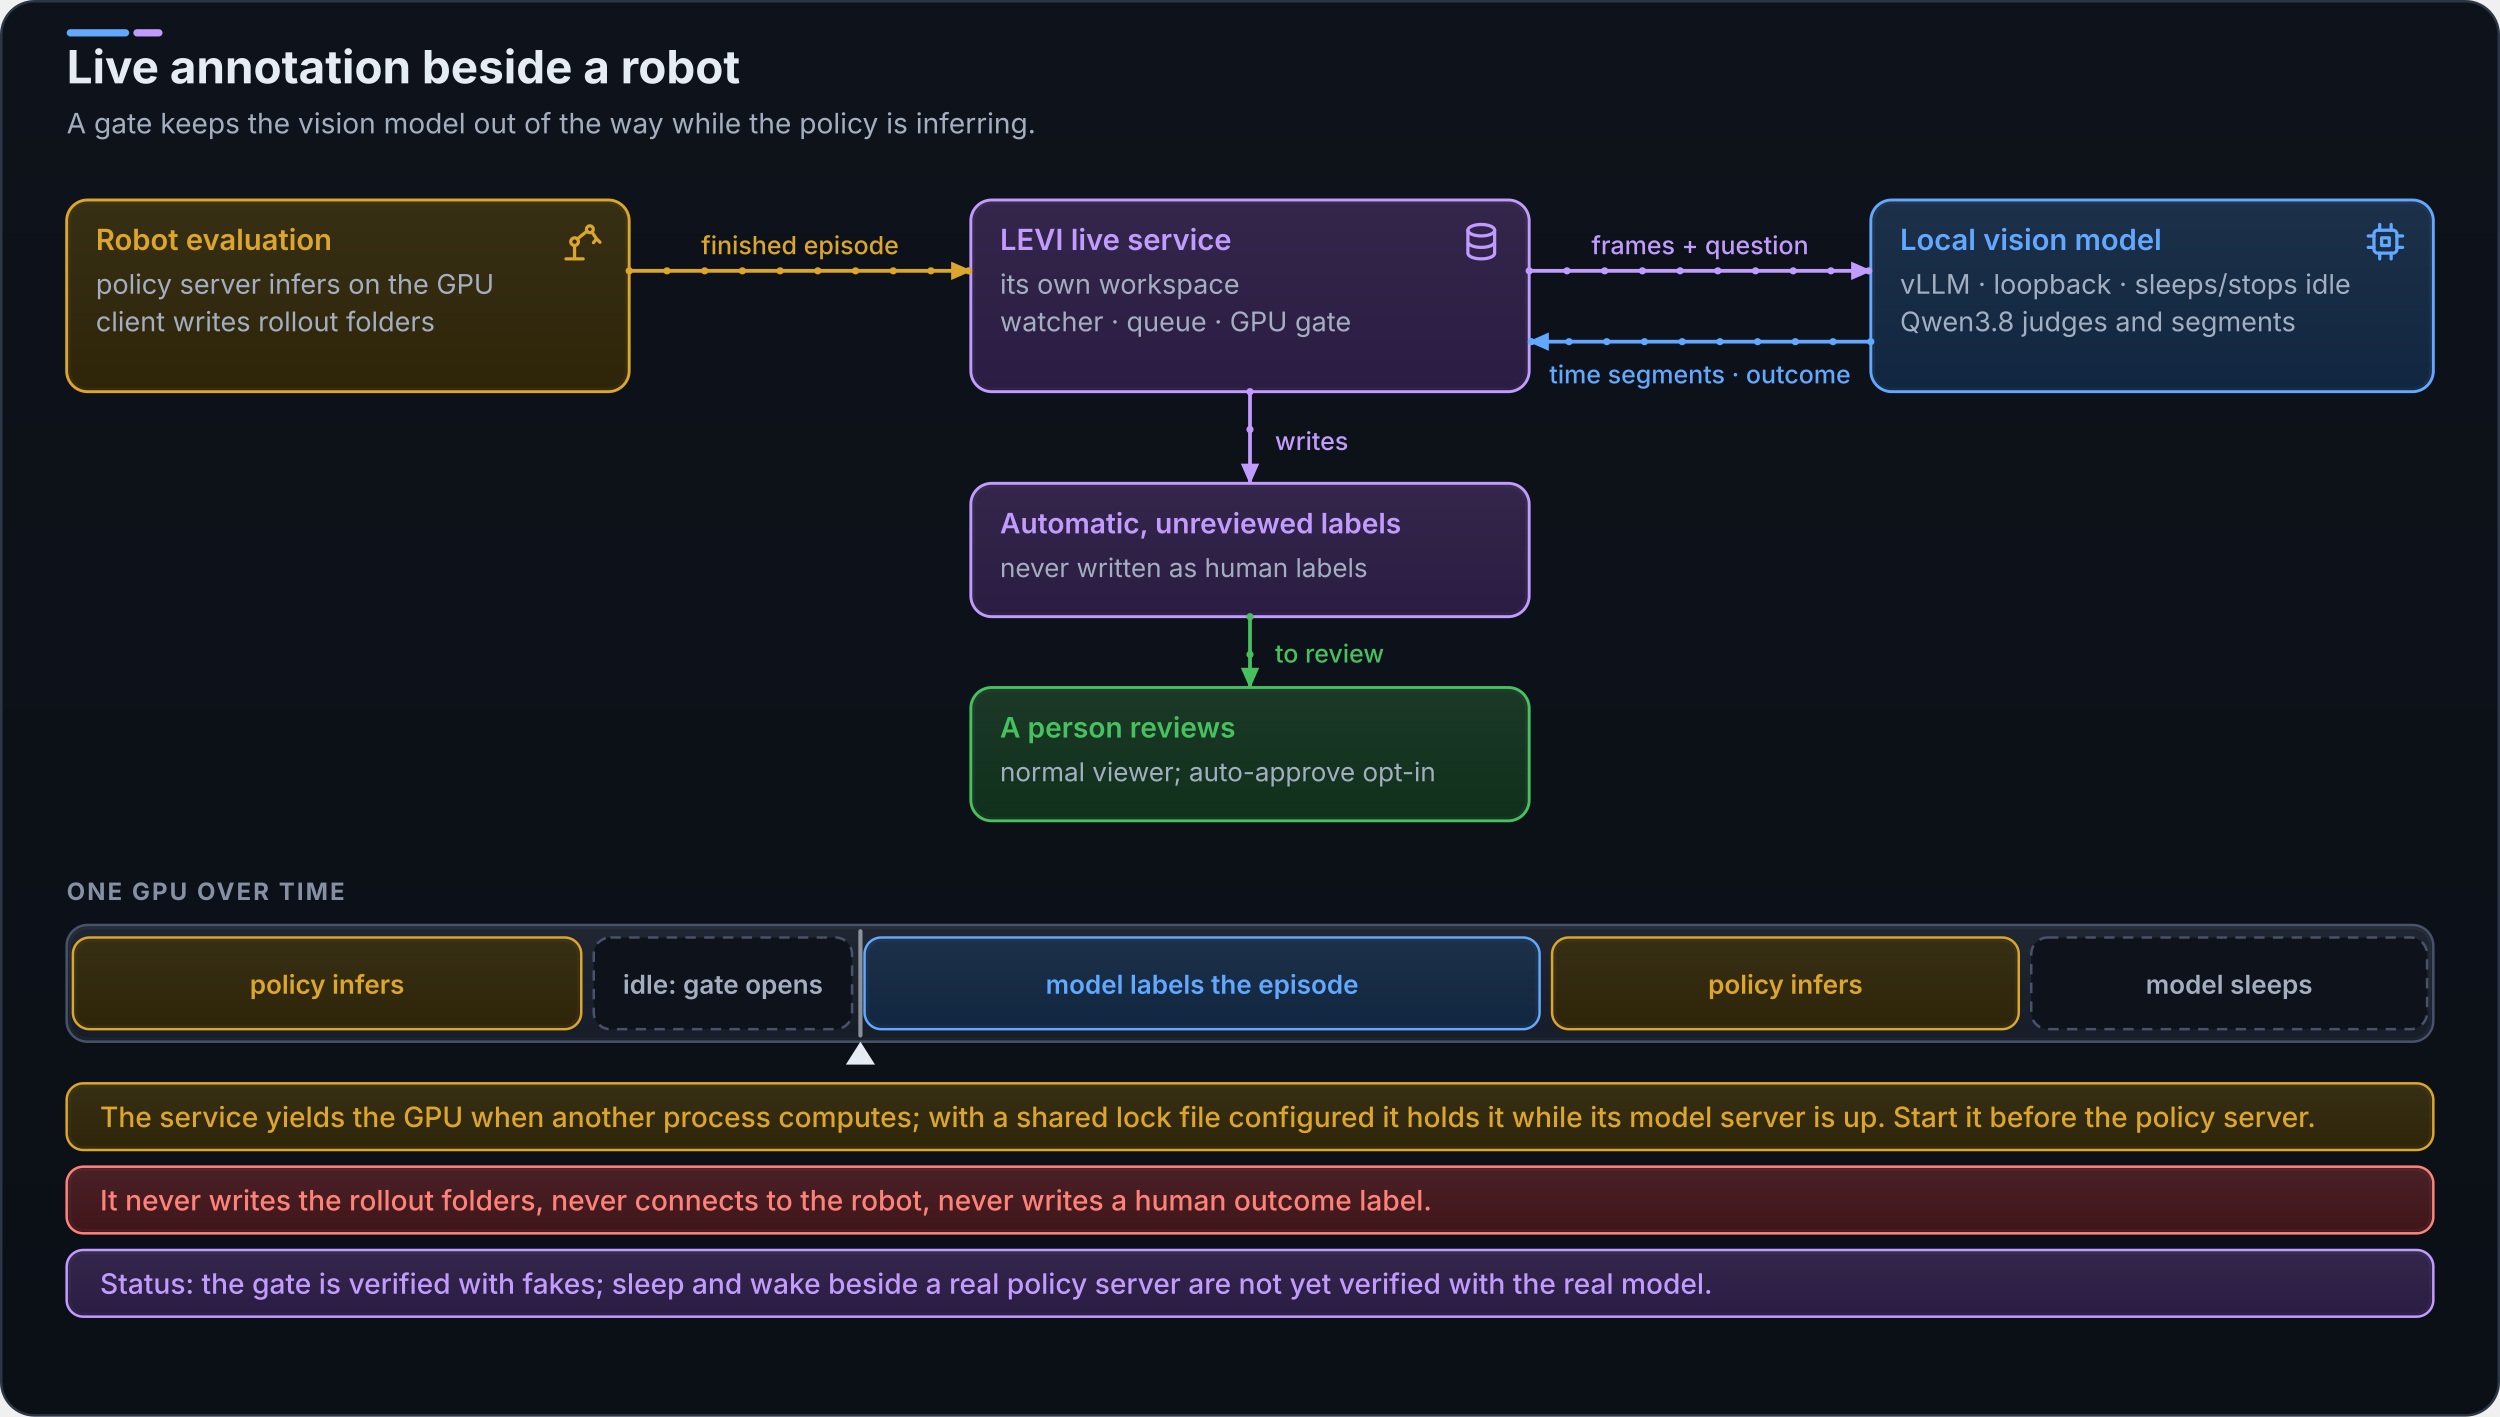
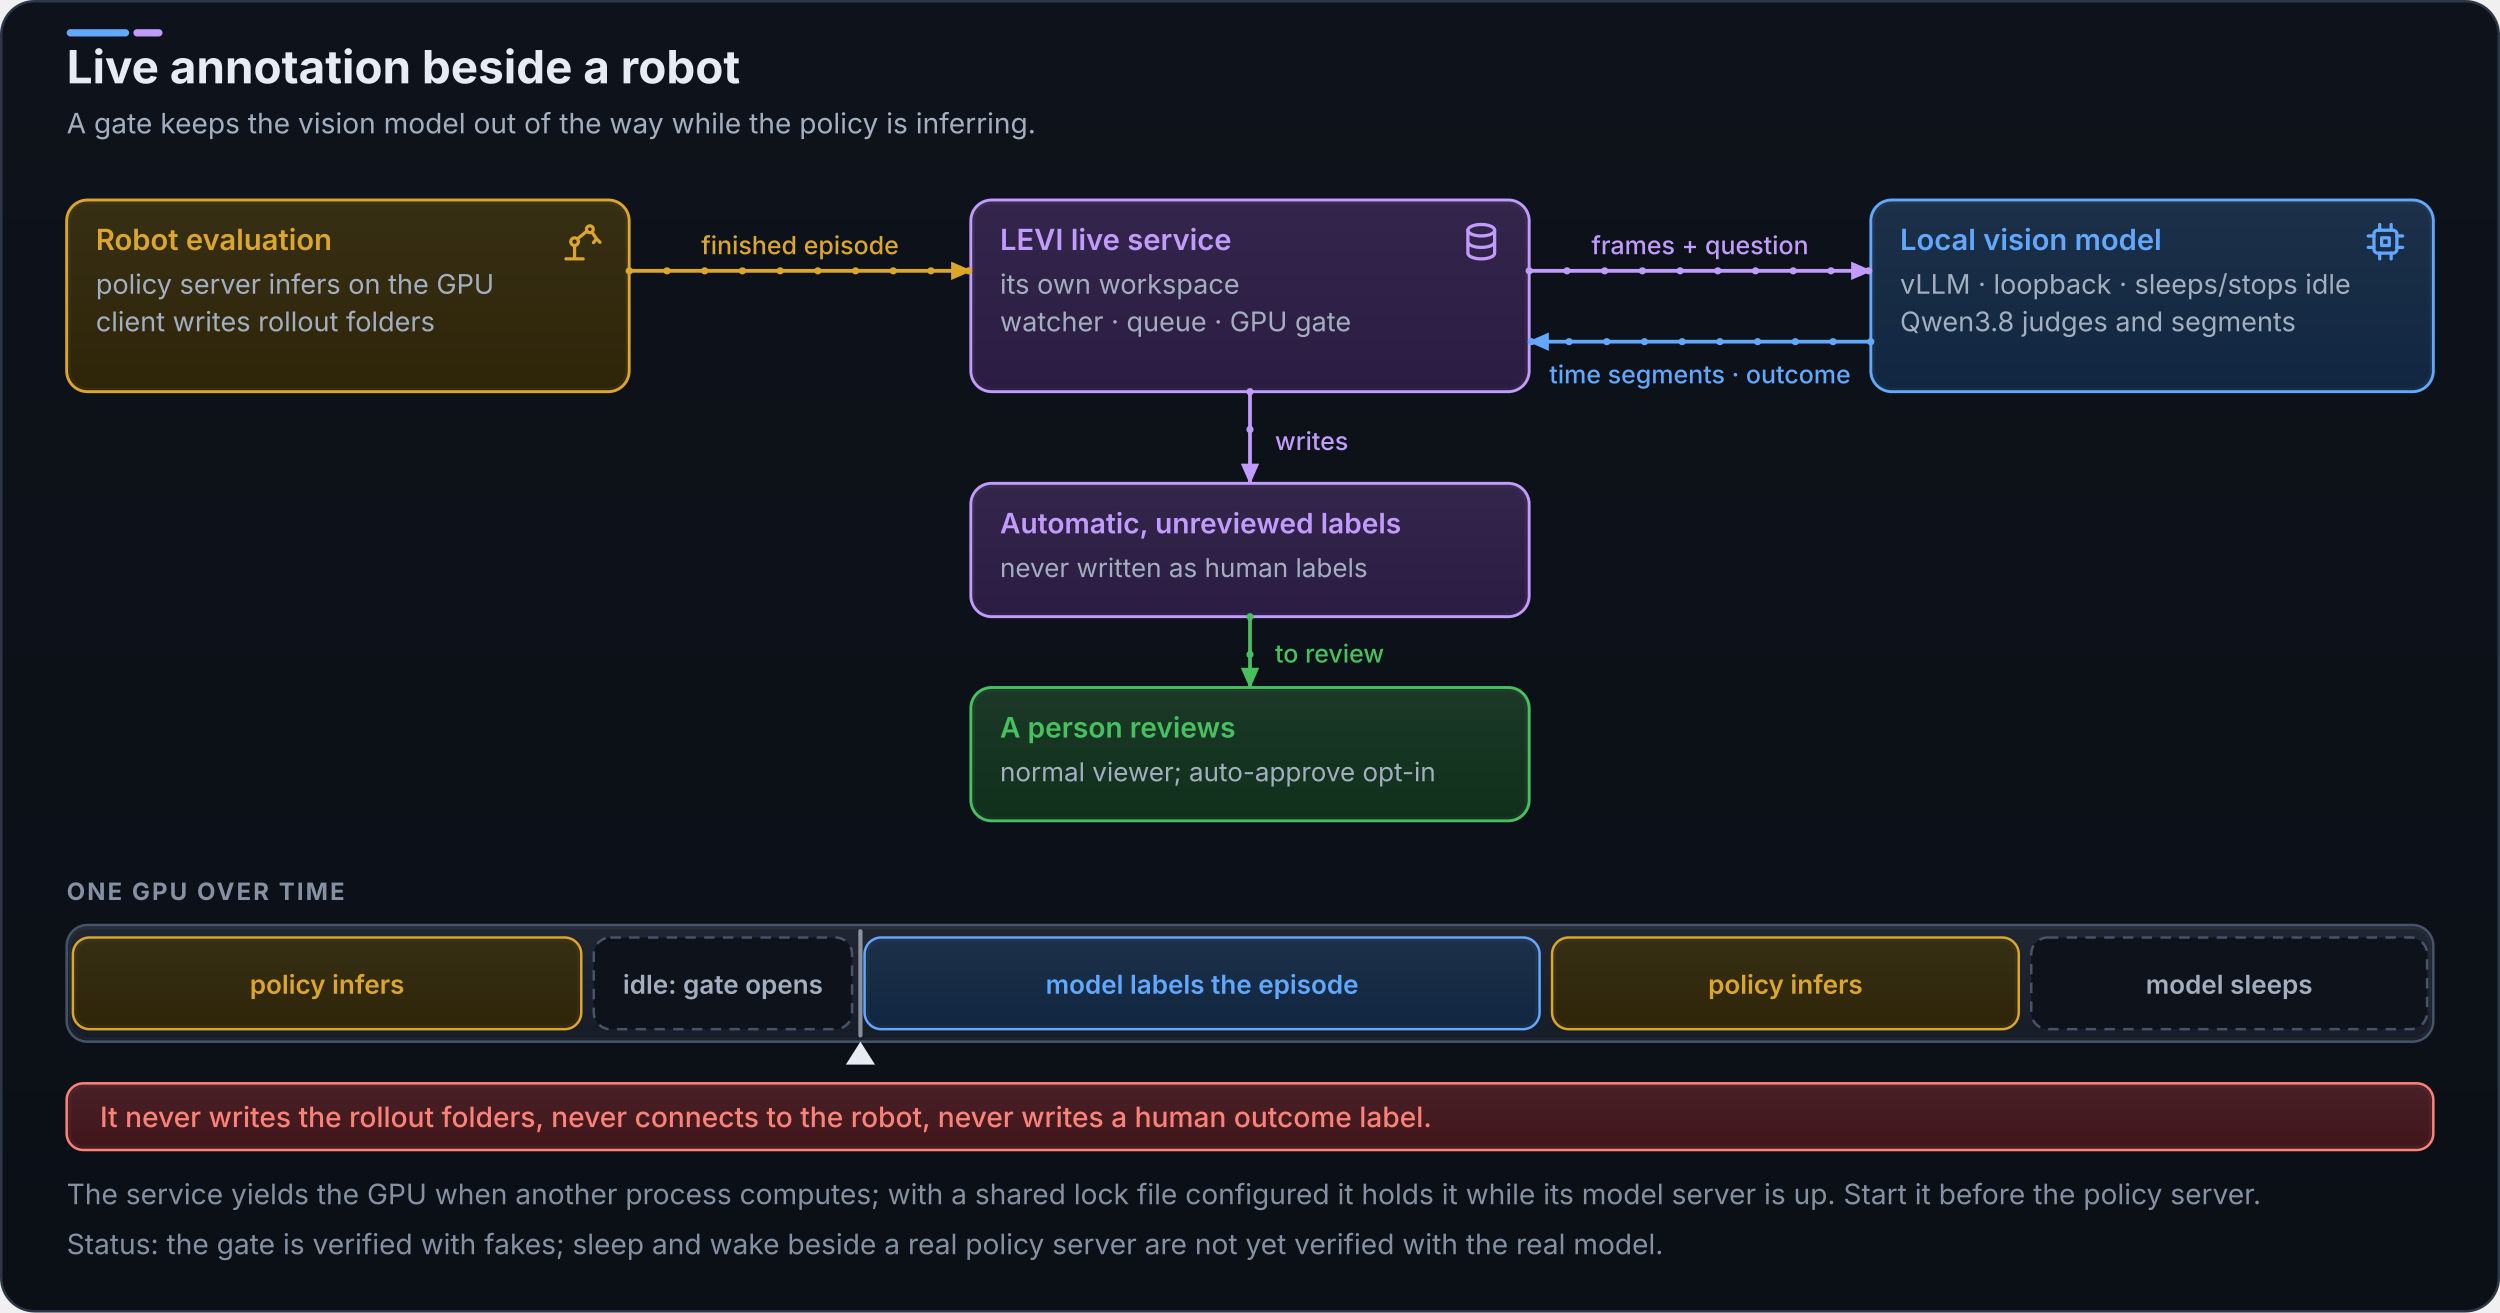
- <svg xmlns="http://www.w3.org/2000/svg" viewBox="0 0 1200 680" width="1200" height="680" role="img" aria-labelledby="t d">
+ <svg xmlns="http://www.w3.org/2000/svg" viewBox="0 0 1200 630" width="1200" height="630" role="img" aria-labelledby="t d">
  <defs>
    <style>@keyframes flow{to{stroke-dashoffset:-18}}.flow{animation:flow 3s linear infinite}@keyframes now{from{transform:translateX(0)}to{transform:translateX(1120px)}}.now{animation:now 12s linear infinite;animation-delay:-3.996s}@media (prefers-reduced-motion: reduce) { * { animation: none !important; } }</style>
    <marker id="a_gate" viewBox="0 0 10 10" refX="8.5" refY="5" markerWidth="7" markerHeight="7" orient="auto">
      <path d="M1 1.5 L9 5 L1 8.5 Z" fill="#dca62c" />
    </marker>
    <marker id="a_model" viewBox="0 0 10 10" refX="8.5" refY="5" markerWidth="7" markerHeight="7" orient="auto">
      <path d="M1 1.5 L9 5 L1 8.5 Z" fill="#62a8ff" />
    </marker>
    <marker id="a_person" viewBox="0 0 10 10" refX="8.5" refY="5" markerWidth="7" markerHeight="7" orient="auto">
      <path d="M1 1.5 L9 5 L1 8.5 Z" fill="#47c15f" />
    </marker>
    <marker id="a_system" viewBox="0 0 10 10" refX="8.5" refY="5" markerWidth="7" markerHeight="7" orient="auto">
      <path d="M1 1.5 L9 5 L1 8.5 Z" fill="#c29bff" />
    </marker>
    <linearGradient id="g_box" x1="0" y1="0" x2="0" y2="1">
      <stop offset="0" stop-color="#202732" />
      <stop offset="1" stop-color="#161d28" />
    </linearGradient>
    <linearGradient id="g_danger" x1="0" y1="0" x2="0" y2="1">
      <stop offset="0" stop-color="#492025" />
      <stop offset="1" stop-color="#40161b" />
    </linearGradient>
    <linearGradient id="g_gate" x1="0" y1="0" x2="0" y2="1">
      <stop offset="0" stop-color="#372f14" />
      <stop offset="1" stop-color="#2e2509" />
    </linearGradient>
    <linearGradient id="g_model" x1="0" y1="0" x2="0" y2="1">
      <stop offset="0" stop-color="#1c3049" />
      <stop offset="1" stop-color="#112640" />
    </linearGradient>
    <linearGradient id="g_person" x1="0" y1="0" x2="0" y2="1">
      <stop offset="0" stop-color="#1b3926" />
      <stop offset="1" stop-color="#10301c" />
    </linearGradient>
    <linearGradient id="g_system" x1="0" y1="0" x2="0" y2="1">
      <stop offset="0" stop-color="#34264b" />
      <stop offset="1" stop-color="#2a1c42" />
    </linearGradient>
    <linearGradient id="g_panel" x1="0" y1="0" x2="0" y2="1">
      <stop offset="0" stop-color="#0e131b" />
      <stop offset="1" stop-color="#0b0f16" />
    </linearGradient>
  </defs>
-   <rect x="0.6" y="0.6" width="1198.8" height="678.8" rx="16" fill="url(#g_panel)" stroke="#2c3644" stroke-width="1.2" />
+   <rect x="0.6" y="0.6" width="1198.8" height="628.8" rx="16" fill="url(#g_panel)" stroke="#2c3644" stroke-width="1.2" />
  <rect x="32" y="14" width="30" height="3.5" rx="1.75" fill="#62a8ff" />
  <rect x="64" y="14" width="14" height="3.5" rx="1.75" fill="#c29bff" />
  <text x="32" y="40" font-family="Inter, -apple-system, 'Segoe UI', Roboto, 'Noto Sans', Helvetica, Arial, sans-serif" font-size="22" font-weight="700" text-anchor="start" fill="#e6ecf4">Live annotation beside a robot</text>
  <text x="32" y="64" font-family="Inter, -apple-system, 'Segoe UI', Roboto, 'Noto Sans', Helvetica, Arial, sans-serif" font-size="13.5" font-weight="400" text-anchor="start" fill="#a3afc0">A gate keeps the vision model out of the way while the policy is inferring.</text>
  <rect x="32" y="96" width="270" height="92" rx="10" fill="url(#g_gate)" stroke="#dca62c" stroke-width="1.4" />
  <rect x="33.5" y="97.5" width="267" height="89" rx="8.5" fill="none" stroke="#ffffff" stroke-opacity="0.035" stroke-width="1" />
  <text x="46" y="120" font-family="Inter, -apple-system, 'Segoe UI', Roboto, 'Noto Sans', Helvetica, Arial, sans-serif" font-size="14" font-weight="600" text-anchor="start" fill="#dca62c">Robot evaluation</text>
  <text x="46" y="141" font-family="Inter, -apple-system, 'Segoe UI', Roboto, 'Noto Sans', Helvetica, Arial, sans-serif" font-size="13" font-weight="400" text-anchor="start" fill="#a3afc0">policy server infers on the GPU</text>
  <text x="46" y="159" font-family="Inter, -apple-system, 'Segoe UI', Roboto, 'Noto Sans', Helvetica, Arial, sans-serif" font-size="13" font-weight="400" text-anchor="start" fill="#a3afc0">client writes rollout folders</text>
  <g transform="translate(268 105) scale(0.917)" fill="none" stroke="#dca62c" stroke-width="1.7" stroke-linecap="round" stroke-linejoin="round">
    <path d="M4 21h9 M8.5 21v-7" />
    <circle cx="8.5" cy="12" r="2" />
    <path d="M10 10.5 15 6.5" />
    <circle cx="16.5" cy="5.5" r="1.8" />
    <path d="M17.6 7 20 10.5 M20 10.5l-1.6 2 M20 10.5l1.8 1.8" />
  </g>
  <rect x="466" y="96" width="268" height="92" rx="10" fill="url(#g_system)" stroke="#c29bff" stroke-width="1.4" />
  <rect x="467.5" y="97.5" width="265" height="89" rx="8.5" fill="none" stroke="#ffffff" stroke-opacity="0.035" stroke-width="1" />
  <text x="480" y="120" font-family="Inter, -apple-system, 'Segoe UI', Roboto, 'Noto Sans', Helvetica, Arial, sans-serif" font-size="14" font-weight="600" text-anchor="start" fill="#c29bff">LEVI live service</text>
  <text x="480" y="141" font-family="Inter, -apple-system, 'Segoe UI', Roboto, 'Noto Sans', Helvetica, Arial, sans-serif" font-size="13" font-weight="400" text-anchor="start" fill="#a3afc0">its own workspace</text>
  <text x="480" y="159" font-family="Inter, -apple-system, 'Segoe UI', Roboto, 'Noto Sans', Helvetica, Arial, sans-serif" font-size="13" font-weight="400" text-anchor="start" fill="#a3afc0">watcher · queue · GPU gate</text>
  <g transform="translate(700 105) scale(0.917)" fill="none" stroke="#c29bff" stroke-width="1.7" stroke-linecap="round" stroke-linejoin="round">
    <ellipse cx="12" cy="6" rx="7" ry="3" />
    <path d="M5 6v12c0 1.7 3.1 3 7 3s7-1.3 7-3V6 M5 12c0 1.7 3.1 3 7 3s7-1.3 7-3" />
  </g>
  <rect x="898" y="96" width="270" height="92" rx="10" fill="url(#g_model)" stroke="#62a8ff" stroke-width="1.4" />
  <rect x="899.5" y="97.5" width="267" height="89" rx="8.5" fill="none" stroke="#ffffff" stroke-opacity="0.035" stroke-width="1" />
  <text x="912" y="120" font-family="Inter, -apple-system, 'Segoe UI', Roboto, 'Noto Sans', Helvetica, Arial, sans-serif" font-size="14" font-weight="600" text-anchor="start" fill="#62a8ff">Local vision model</text>
  <text x="912" y="141" font-family="Inter, -apple-system, 'Segoe UI', Roboto, 'Noto Sans', Helvetica, Arial, sans-serif" font-size="13" font-weight="400" text-anchor="start" fill="#a3afc0">vLLM · loopback · sleeps/stops idle</text>
  <text x="912" y="159" font-family="Inter, -apple-system, 'Segoe UI', Roboto, 'Noto Sans', Helvetica, Arial, sans-serif" font-size="13" font-weight="400" text-anchor="start" fill="#a3afc0">Qwen3.8 judges and segments</text>
  <g transform="translate(1134 105) scale(0.917)" fill="none" stroke="#62a8ff" stroke-width="1.7" stroke-linecap="round" stroke-linejoin="round">
    <rect x="6" y="6" width="12" height="12" rx="2" />
    <rect x="10" y="10" width="4" height="4" />
    <path d="M9 3v3 M15 3v3 M9 18v3 M15 18v3 M3 9h3 M3 15h3 M18 9h3 M18 15h3" />
  </g>
  <path d="M302 130 L466 130" fill="none" stroke="#dca62c" stroke-width="1.8" stroke-linejoin="round" marker-end="url(#a_gate)" />
  <path class="flow" d="M302 130 L466 130" fill="none" stroke="#dca62c" stroke-width="3.4" stroke-linecap="round" stroke-linejoin="round" stroke-dasharray="0.1 18" />
  <text x="384" y="122" font-family="Inter, -apple-system, 'Segoe UI', Roboto, 'Noto Sans', Helvetica, Arial, sans-serif" font-size="12" font-weight="500" text-anchor="middle" fill="#dca62c">finished episode</text>
  <path d="M734 130 L898 130" fill="none" stroke="#c29bff" stroke-width="1.8" stroke-linejoin="round" marker-end="url(#a_system)" />
  <path class="flow" d="M734 130 L898 130" fill="none" stroke="#c29bff" stroke-width="3.4" stroke-linecap="round" stroke-linejoin="round" stroke-dasharray="0.1 18" />
  <text x="816" y="122" font-family="Inter, -apple-system, 'Segoe UI', Roboto, 'Noto Sans', Helvetica, Arial, sans-serif" font-size="12" font-weight="500" text-anchor="middle" fill="#c29bff">frames + question</text>
  <path d="M898 164 L734 164" fill="none" stroke="#62a8ff" stroke-width="1.8" stroke-linejoin="round" marker-end="url(#a_model)" />
  <path class="flow" d="M898 164 L734 164" fill="none" stroke="#62a8ff" stroke-width="3.4" stroke-linecap="round" stroke-linejoin="round" stroke-dasharray="0.1 18" />
  <text x="816" y="184" font-family="Inter, -apple-system, 'Segoe UI', Roboto, 'Noto Sans', Helvetica, Arial, sans-serif" font-size="12" font-weight="500" text-anchor="middle" fill="#62a8ff">time segments · outcome</text>
  <rect x="466" y="232" width="268" height="64" rx="10" fill="url(#g_system)" stroke="#c29bff" stroke-width="1.4" />
  <rect x="467.5" y="233.5" width="265" height="61" rx="8.5" fill="none" stroke="#ffffff" stroke-opacity="0.035" stroke-width="1" />
  <text x="480" y="256" font-family="Inter, -apple-system, 'Segoe UI', Roboto, 'Noto Sans', Helvetica, Arial, sans-serif" font-size="13.5" font-weight="600" text-anchor="start" fill="#c29bff">Automatic, unreviewed labels</text>
  <text x="480" y="277" font-family="Inter, -apple-system, 'Segoe UI', Roboto, 'Noto Sans', Helvetica, Arial, sans-serif" font-size="12.5" font-weight="400" text-anchor="start" fill="#a3afc0">never written as human labels</text>
  <path d="M600 188 L600 232" fill="none" stroke="#c29bff" stroke-width="1.8" stroke-linejoin="round" marker-end="url(#a_system)" />
  <path class="flow" d="M600 188 L600 232" fill="none" stroke="#c29bff" stroke-width="3.4" stroke-linecap="round" stroke-linejoin="round" stroke-dasharray="0.1 18" />
  <text x="612" y="216" font-family="Inter, -apple-system, 'Segoe UI', Roboto, 'Noto Sans', Helvetica, Arial, sans-serif" font-size="12" font-weight="500" text-anchor="start" fill="#c29bff">writes</text>
  <rect x="466" y="330" width="268" height="64" rx="10" fill="url(#g_person)" stroke="#47c15f" stroke-width="1.4" />
  <rect x="467.5" y="331.5" width="265" height="61" rx="8.5" fill="none" stroke="#ffffff" stroke-opacity="0.035" stroke-width="1" />
  <text x="480" y="354" font-family="Inter, -apple-system, 'Segoe UI', Roboto, 'Noto Sans', Helvetica, Arial, sans-serif" font-size="13.5" font-weight="600" text-anchor="start" fill="#47c15f">A person reviews</text>
  <text x="480" y="375" font-family="Inter, -apple-system, 'Segoe UI', Roboto, 'Noto Sans', Helvetica, Arial, sans-serif" font-size="12.5" font-weight="400" text-anchor="start" fill="#a3afc0">normal viewer; auto-approve opt-in</text>
  <path d="M600 296 L600 330" fill="none" stroke="#47c15f" stroke-width="1.8" stroke-linejoin="round" marker-end="url(#a_person)" />
  <path class="flow" d="M600 296 L600 330" fill="none" stroke="#47c15f" stroke-width="3.4" stroke-linecap="round" stroke-linejoin="round" stroke-dasharray="0.1 18" />
  <text x="612" y="318" font-family="Inter, -apple-system, 'Segoe UI', Roboto, 'Noto Sans', Helvetica, Arial, sans-serif" font-size="12" font-weight="500" text-anchor="start" fill="#47c15f">to review</text>
  <text x="32" y="432" font-family="Inter, -apple-system, 'Segoe UI', Roboto, 'Noto Sans', Helvetica, Arial, sans-serif" font-size="11.5" font-weight="700" text-anchor="start" fill="#8591a3" letter-spacing="1">ONE GPU OVER TIME</text>
  <rect x="32" y="444" width="1136" height="56" rx="10" fill="url(#g_box)" stroke="#47536a" stroke-width="1.2" />
  <rect x="33.5" y="445.5" width="1133" height="53" rx="8.5" fill="none" stroke="#ffffff" stroke-opacity="0.035" stroke-width="1" />
  <rect x="35" y="450" width="244" height="44" rx="8" fill="url(#g_gate)" stroke="#dca62c" stroke-width="1.2" />
  <rect x="36.5" y="451.5" width="241" height="41" rx="6.5" fill="none" stroke="#ffffff" stroke-opacity="0.035" stroke-width="1" />
  <rect x="285" y="450" width="124" height="44" rx="8" fill="#0e131b" stroke="#47536a" stroke-width="1.2" stroke-dasharray="5 4" />
  <rect x="415" y="450" width="324" height="44" rx="8" fill="url(#g_model)" stroke="#62a8ff" stroke-width="1.2" />
  <rect x="416.5" y="451.5" width="321" height="41" rx="6.5" fill="none" stroke="#ffffff" stroke-opacity="0.035" stroke-width="1" />
  <rect x="745" y="450" width="224" height="44" rx="8" fill="url(#g_gate)" stroke="#dca62c" stroke-width="1.2" />
  <rect x="746.5" y="451.5" width="221" height="41" rx="6.5" fill="none" stroke="#ffffff" stroke-opacity="0.035" stroke-width="1" />
  <rect x="975" y="450" width="190" height="44" rx="8" fill="#0e131b" stroke="#47536a" stroke-width="1.2" stroke-dasharray="5 4" />
  <g class="now" transform="translate(373 0)">
    <rect x="39" y="446" width="2" height="52" rx="1" fill="#e6ecf4" fill-opacity="0.55" />
    <path d="M33 511 L47 511 L40 500 Z" fill="#e6ecf4" />
  </g>
  <text x="157.0" y="477" font-family="Inter, -apple-system, 'Segoe UI', Roboto, 'Noto Sans', Helvetica, Arial, sans-serif" font-size="12.5" font-weight="600" text-anchor="middle" fill="#dca62c">policy infers</text>
  <text x="347.0" y="477" font-family="Inter, -apple-system, 'Segoe UI', Roboto, 'Noto Sans', Helvetica, Arial, sans-serif" font-size="12.5" font-weight="600" text-anchor="middle" fill="#a3afc0">idle: gate opens</text>
  <text x="577.0" y="477" font-family="Inter, -apple-system, 'Segoe UI', Roboto, 'Noto Sans', Helvetica, Arial, sans-serif" font-size="12.5" font-weight="600" text-anchor="middle" fill="#62a8ff">model labels the episode</text>
  <text x="857.0" y="477" font-family="Inter, -apple-system, 'Segoe UI', Roboto, 'Noto Sans', Helvetica, Arial, sans-serif" font-size="12.5" font-weight="600" text-anchor="middle" fill="#dca62c">policy infers</text>
  <text x="1070.0" y="477" font-family="Inter, -apple-system, 'Segoe UI', Roboto, 'Noto Sans', Helvetica, Arial, sans-serif" font-size="12.5" font-weight="600" text-anchor="middle" fill="#a3afc0">model sleeps</text>
-   <rect x="32" y="520" width="1136" height="32" rx="8" fill="url(#g_gate)" stroke="#dca62c" stroke-width="1.2" />
+   <rect x="32" y="520" width="1136" height="32" rx="8" fill="url(#g_danger)" stroke="#ff8279" stroke-width="1.2" />
  <rect x="33.5" y="521.5" width="1133" height="29" rx="6.5" fill="none" stroke="#ffffff" stroke-opacity="0.035" stroke-width="1" />
-   <text x="48" y="541" font-family="Inter, -apple-system, 'Segoe UI', Roboto, 'Noto Sans', Helvetica, Arial, sans-serif" font-size="13.5" font-weight="500" text-anchor="start" fill="#dca62c">The service yields the GPU when another process computes; with a shared lock file configured it holds it while its model server is up. Start it before the policy server.</text>
-   <rect x="32" y="560" width="1136" height="32" rx="8" fill="url(#g_danger)" stroke="#ff8279" stroke-width="1.2" />
-   <rect x="33.5" y="561.5" width="1133" height="29" rx="6.5" fill="none" stroke="#ffffff" stroke-opacity="0.035" stroke-width="1" />
-   <text x="48" y="581" font-family="Inter, -apple-system, 'Segoe UI', Roboto, 'Noto Sans', Helvetica, Arial, sans-serif" font-size="13.5" font-weight="500" text-anchor="start" fill="#ff8279">It never writes the rollout folders, never connects to the robot, never writes a human outcome label.</text>
-   <rect x="32" y="600" width="1136" height="32" rx="8" fill="url(#g_system)" stroke="#c29bff" stroke-width="1.2" />
-   <rect x="33.5" y="601.5" width="1133" height="29" rx="6.5" fill="none" stroke="#ffffff" stroke-opacity="0.035" stroke-width="1" />
-   <text x="48" y="621" font-family="Inter, -apple-system, 'Segoe UI', Roboto, 'Noto Sans', Helvetica, Arial, sans-serif" font-size="13.5" font-weight="500" text-anchor="start" fill="#c29bff">Status: the gate is verified with fakes; sleep and wake beside a real policy server are not yet verified with the real model.</text>
+   <text x="48" y="541" font-family="Inter, -apple-system, 'Segoe UI', Roboto, 'Noto Sans', Helvetica, Arial, sans-serif" font-size="13.5" font-weight="500" text-anchor="start" fill="#ff8279">It never writes the rollout folders, never connects to the robot, never writes a human outcome label.</text>
+   <text x="32" y="578" font-family="Inter, -apple-system, 'Segoe UI', Roboto, 'Noto Sans', Helvetica, Arial, sans-serif" font-size="13.5" font-weight="400" text-anchor="start" fill="#8591a3">The service yields the GPU when another process computes; with a shared lock file configured it holds it while its model server is up. Start it before the policy server.</text>
+   <text x="32" y="602" font-family="Inter, -apple-system, 'Segoe UI', Roboto, 'Noto Sans', Helvetica, Arial, sans-serif" font-size="13.5" font-weight="400" text-anchor="start" fill="#8591a3">Status: the gate is verified with fakes; sleep and wake beside a real policy server are not yet verified with the real model.</text>
</svg>
